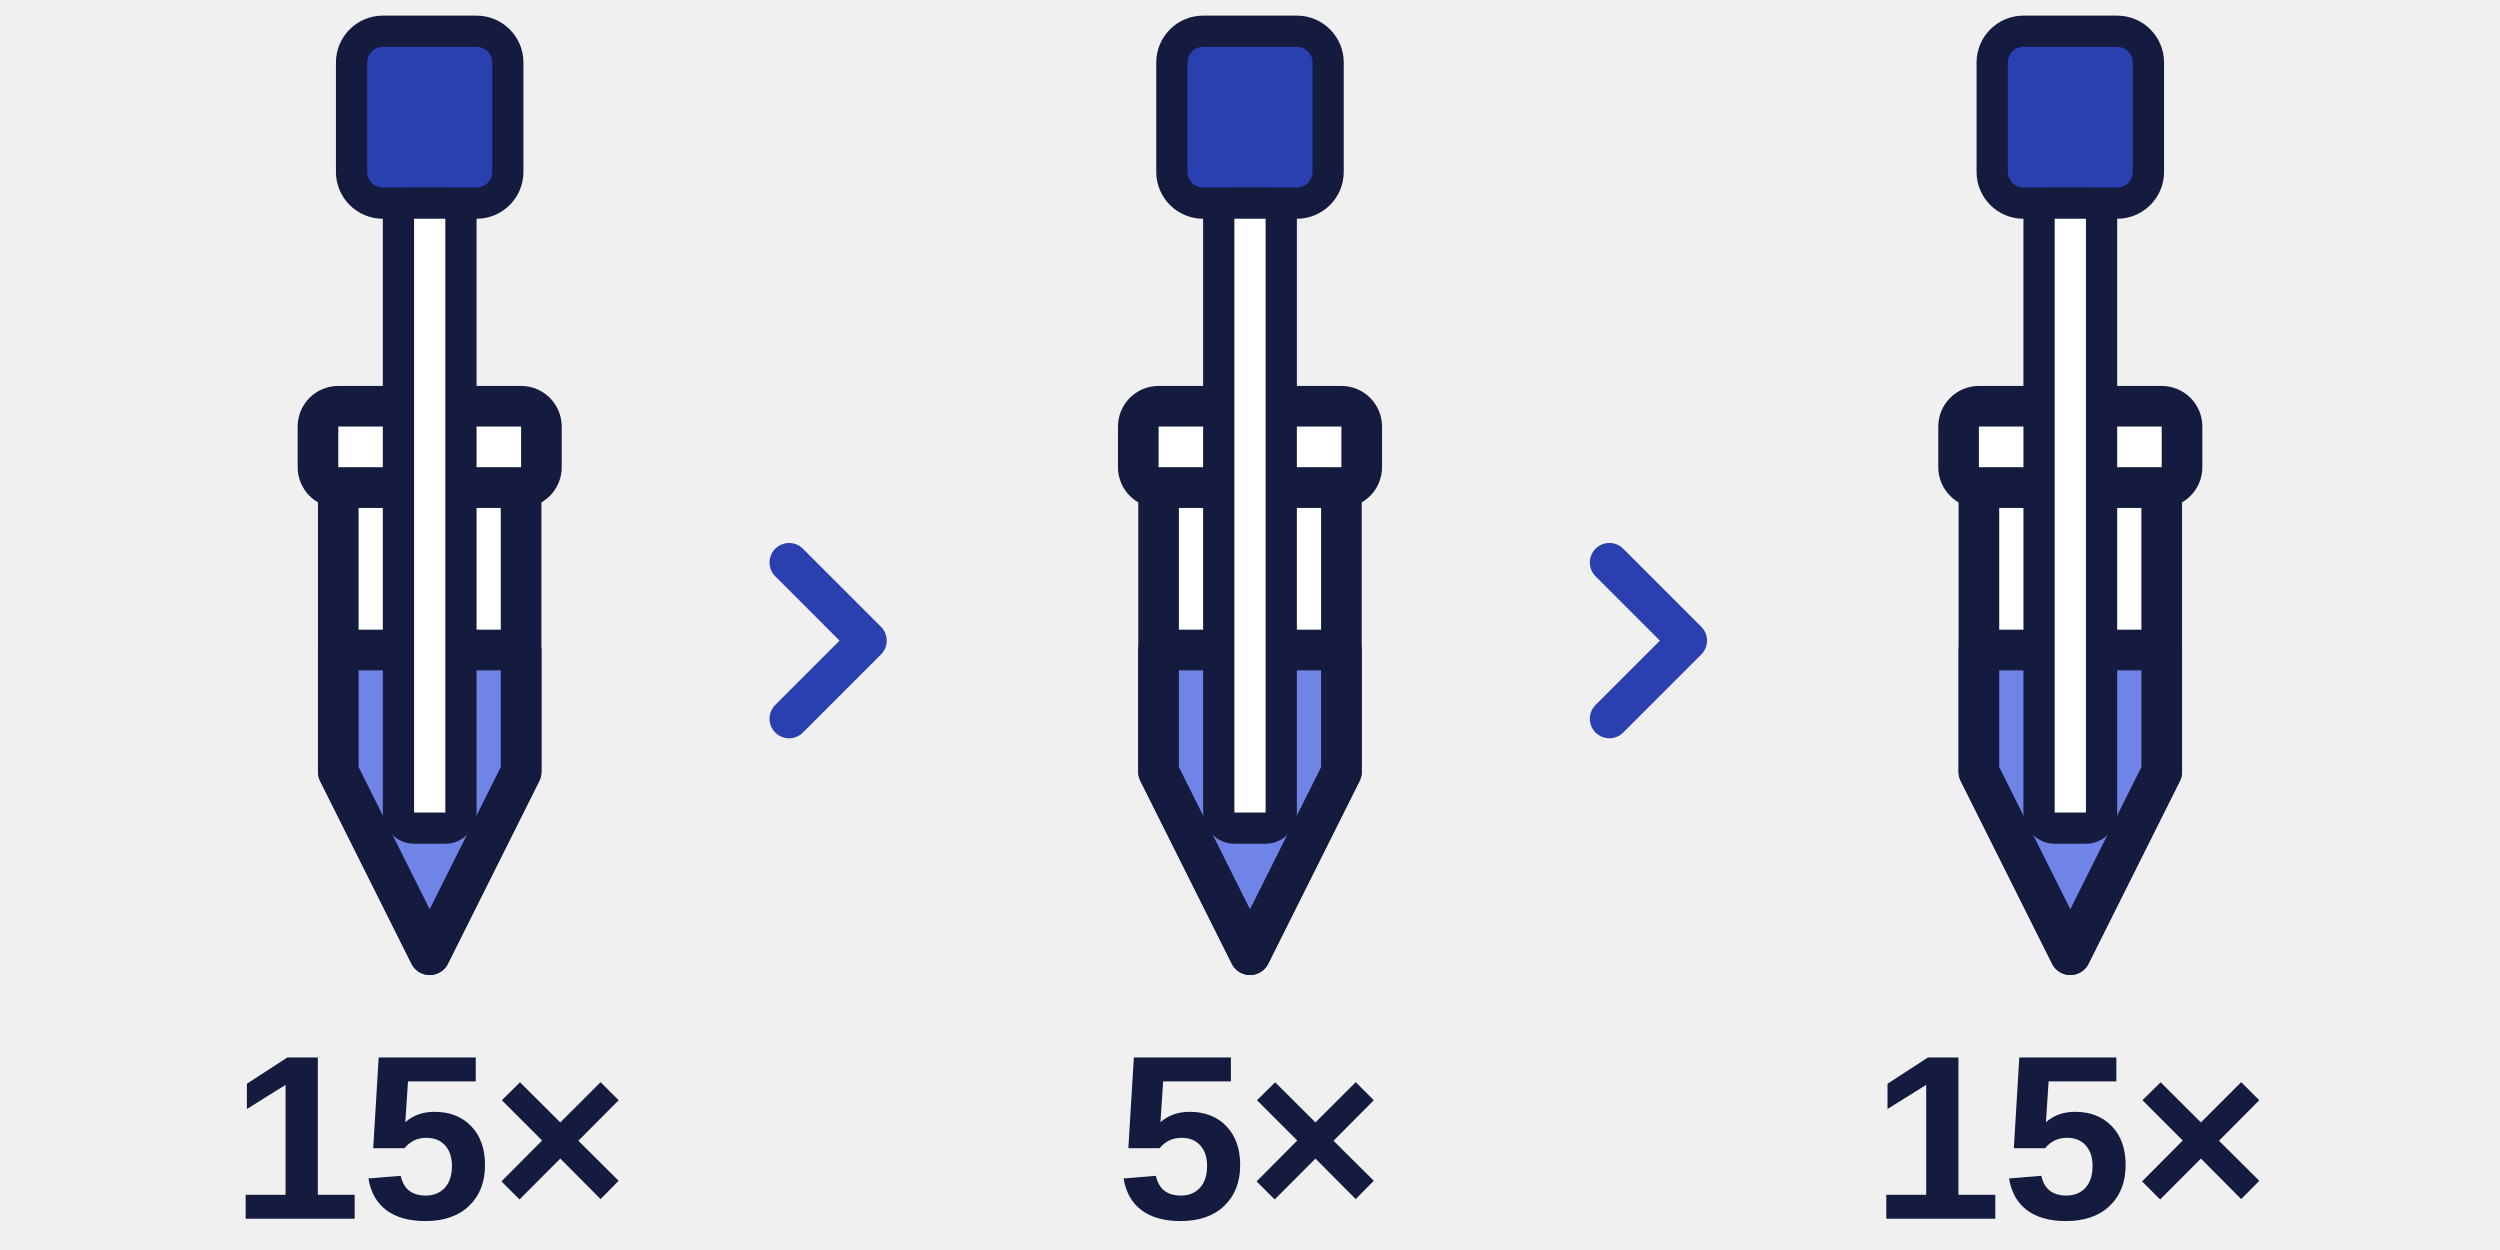
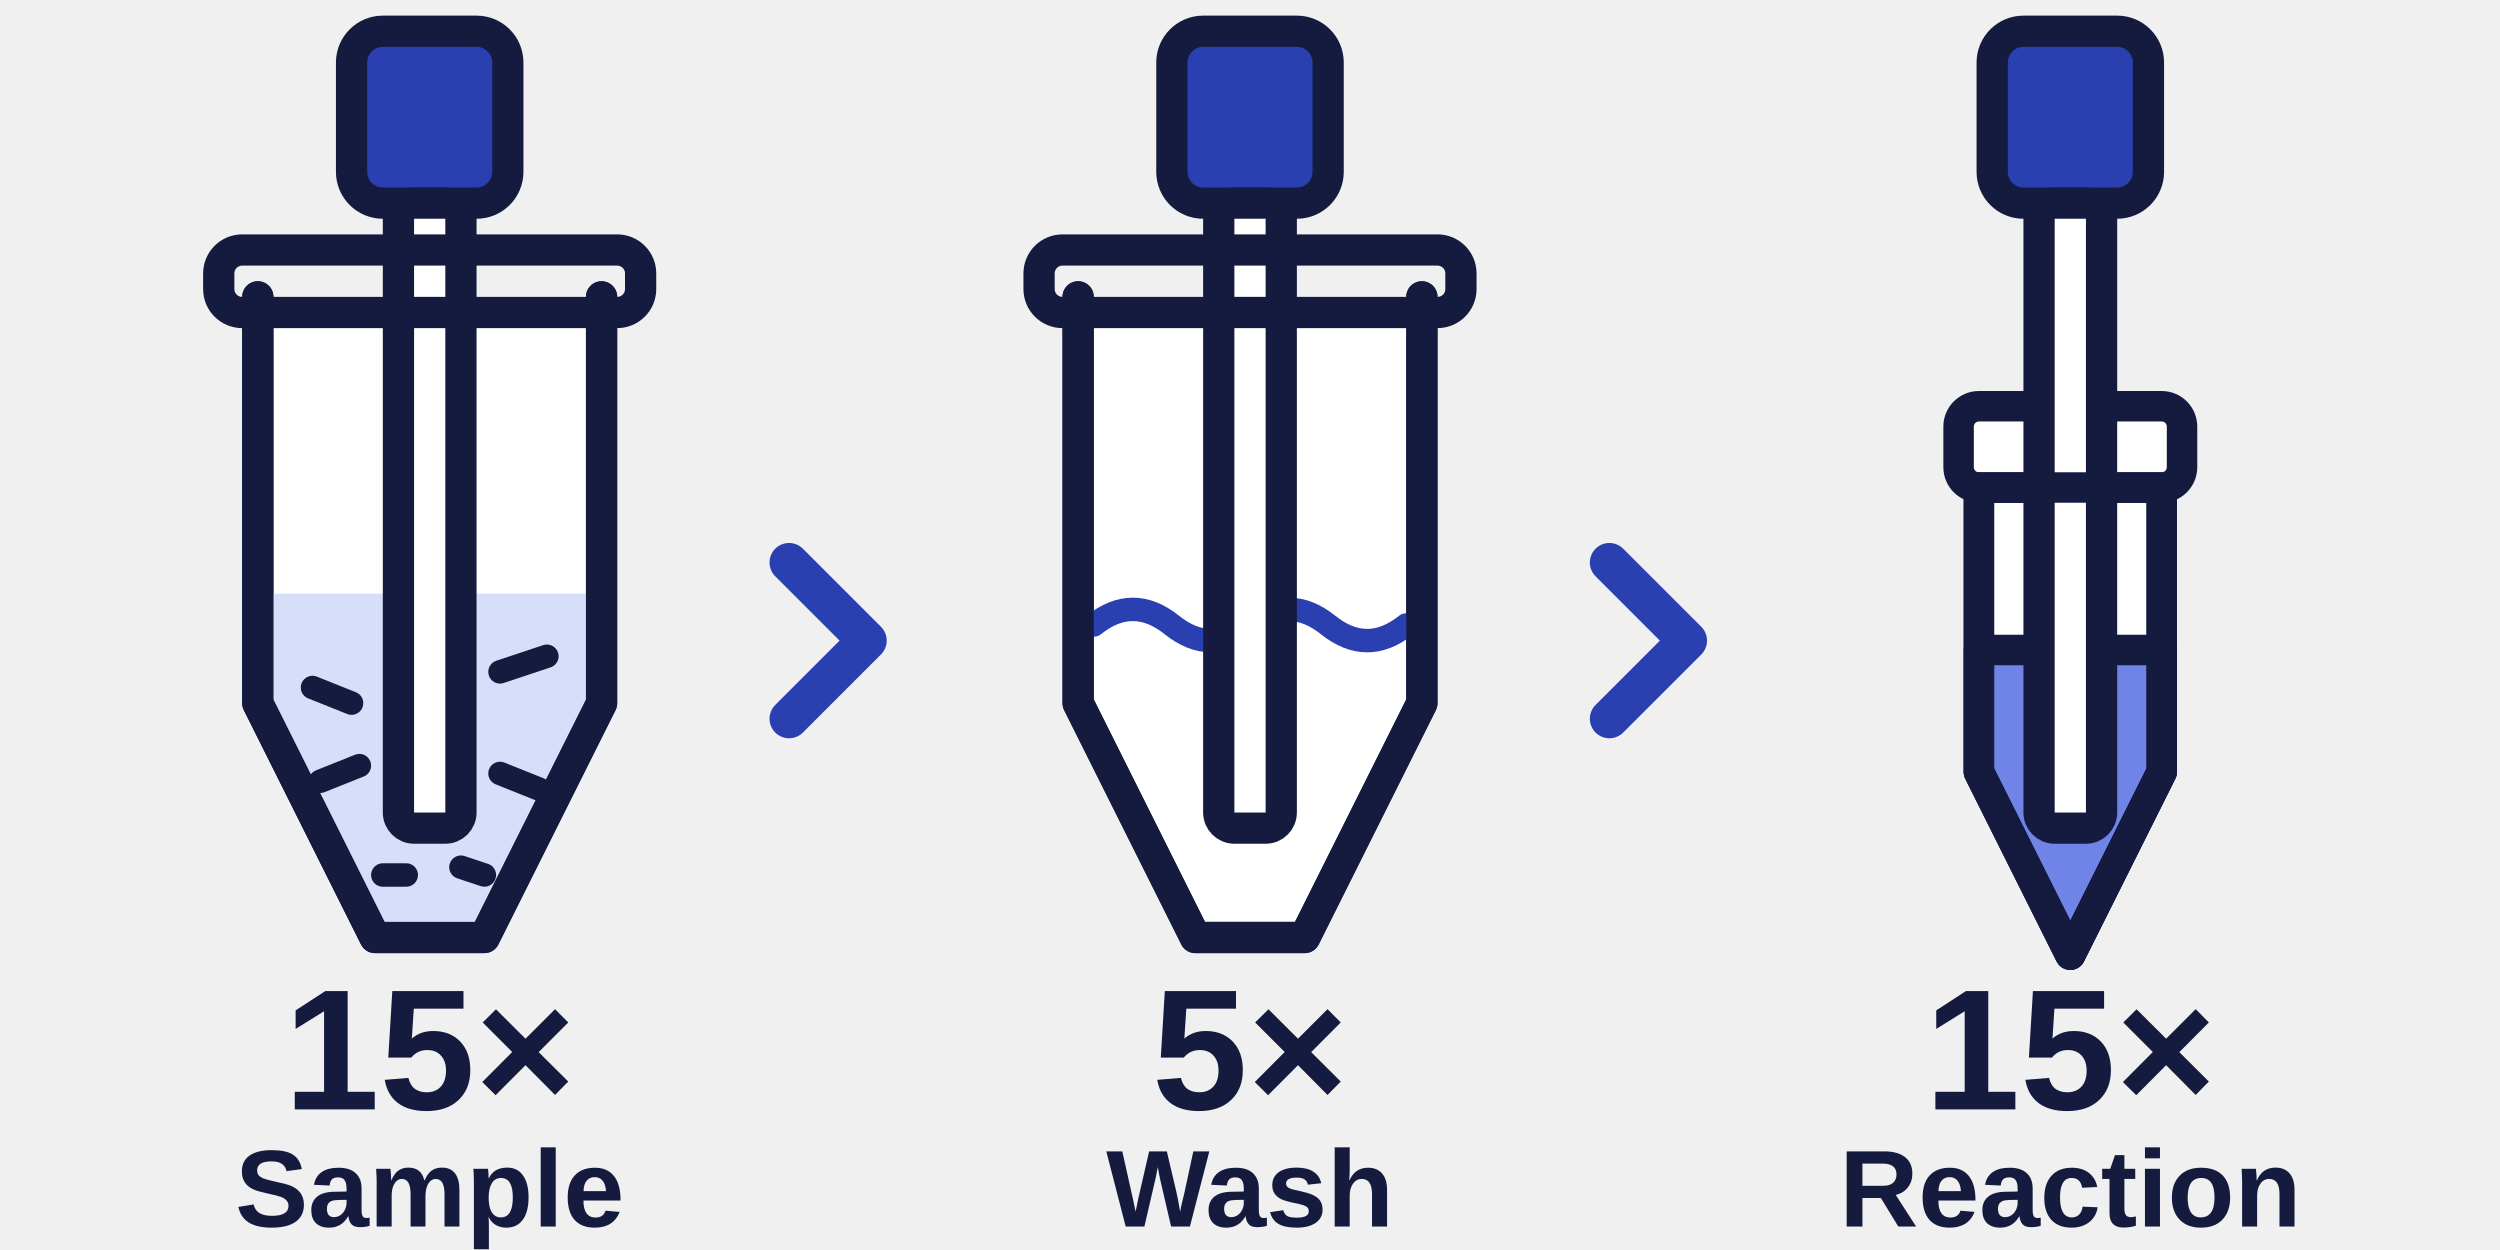
<svg xmlns="http://www.w3.org/2000/svg" viewBox="0 0 320 160" fill="none" stroke="#141b3f" stroke-width="4" stroke-linecap="round" stroke-linejoin="round">
-   <style>.s{animation:d .7s ease-in-out 6}@keyframes d{50%{transform:translateY(-26px)}}@media (prefers-reduced-motion:reduce){*{animation:none!important}}</style>
+   <style>.s{animation:d .7s ease-in-out 6}@keyframes d{50%{transform:translateY(-26px)}}text{font:700 22px Arial,Helvetica,sans-serif;fill:#141b3f;stroke:none;text-anchor:middle}.n{font-size:14px}@media (prefers-reduced-motion:reduce){*{animation:none!important}}</style>
  <defs>
-     <g id="f">
-       <path d="M-9 8v28l9 18 9-18V8z" fill="#fff" />
-       <path d="M-9 24v12l9 18 9-18V24z" fill="#6f84e6" />
-       <rect x="-11" y="0" width="22" height="8" rx="2" fill="#fff" />
-     </g>
+     <path id="b" d="M-22 38V90L-7 120H7L22 90V38" />
+     <path id="q" d="M-20 76V90L-6 118H6L20 90V76z" stroke="none" />
+     <rect id="r" x="-27" y="32" width="54" height="8" rx="3" />
+     <path id="t" d="M-9 8v28l9 18 9-18V8z" />
    <g id="s">
      <rect x="-10" y="4" width="20" height="22" rx="4" fill="#2a40b0" />
      <rect x="-4" y="26" width="8" height="80" rx="2" fill="#fff" />
    </g>
  </defs>
-   <use href="#f" transform="translate(55 52) scale(1.3)" />
-   <use href="#f" transform="translate(160 52) scale(1.3)" />
-   <use href="#f" transform="translate(265 52) scale(1.3)" />
-   <g class="s">
-     <use href="#s" x="55" />
+   <g transform="translate(55 0)">
+     <use href="#b" fill="#fff" />
+     <use href="#q" fill="#d6defa" />
+     <path d="M-15 88l5 2M9 86l6-2M-14 100l5-2M9 99l5 2M-6 112h3M4 111l3 1" stroke-width="3" />
+     <g class="s">
+       <use href="#s" />
+     </g>
+     <use href="#b" />
+     <use href="#r" />
  </g>
-   <g class="s">
-     <use href="#s" x="160" />
+   <g transform="translate(160 0)">
+     <use href="#b" fill="#fff" />
+     <path d="M-20 80q5-4 10 0t10 0 10 0 10 0" stroke="#2a40b0" stroke-width="3" />
+     <g class="s">
+       <use href="#s" />
+     </g>
+     <use href="#b" />
+     <use href="#r" />
+   </g>
+   <g transform="translate(265 52) scale(1.3)" stroke-width="3">
+     <use href="#t" fill="#fff" />
+     <path d="M-9 24v12l9 18 9-18V24z" fill="#6f84e6" />
+     <rect x="-11" y="0" width="22" height="8" rx="2" fill="#fff" />
  </g>
  <g class="s">
    <use href="#s" x="265" />
  </g>
+   <use href="#t" transform="translate(265 52) scale(1.3)" stroke-width="3" />
  <path d="M101 72l10 10-10 10M206 72l10 10-10 10" stroke="#2a40b0" stroke-width="5" />
-   <g fill="#141b3f" stroke="none" font-family="Arial,Helvetica,sans-serif" font-weight="700" font-size="30" text-anchor="middle">
-     <text x="55" y="156">15×</text>
-     <text x="160" y="156">5×</text>
-     <text x="265" y="156">15×</text>
-   </g>
+   <text x="55" y="142">15×</text>
+   <text x="160" y="142">5×</text>
+   <text x="265" y="142">15×</text>
+   <text class="n" x="55" y="157">Sample</text>
+   <text class="n" x="160" y="157">Wash</text>
+   <text class="n" x="265" y="157">Reaction</text>
</svg>
